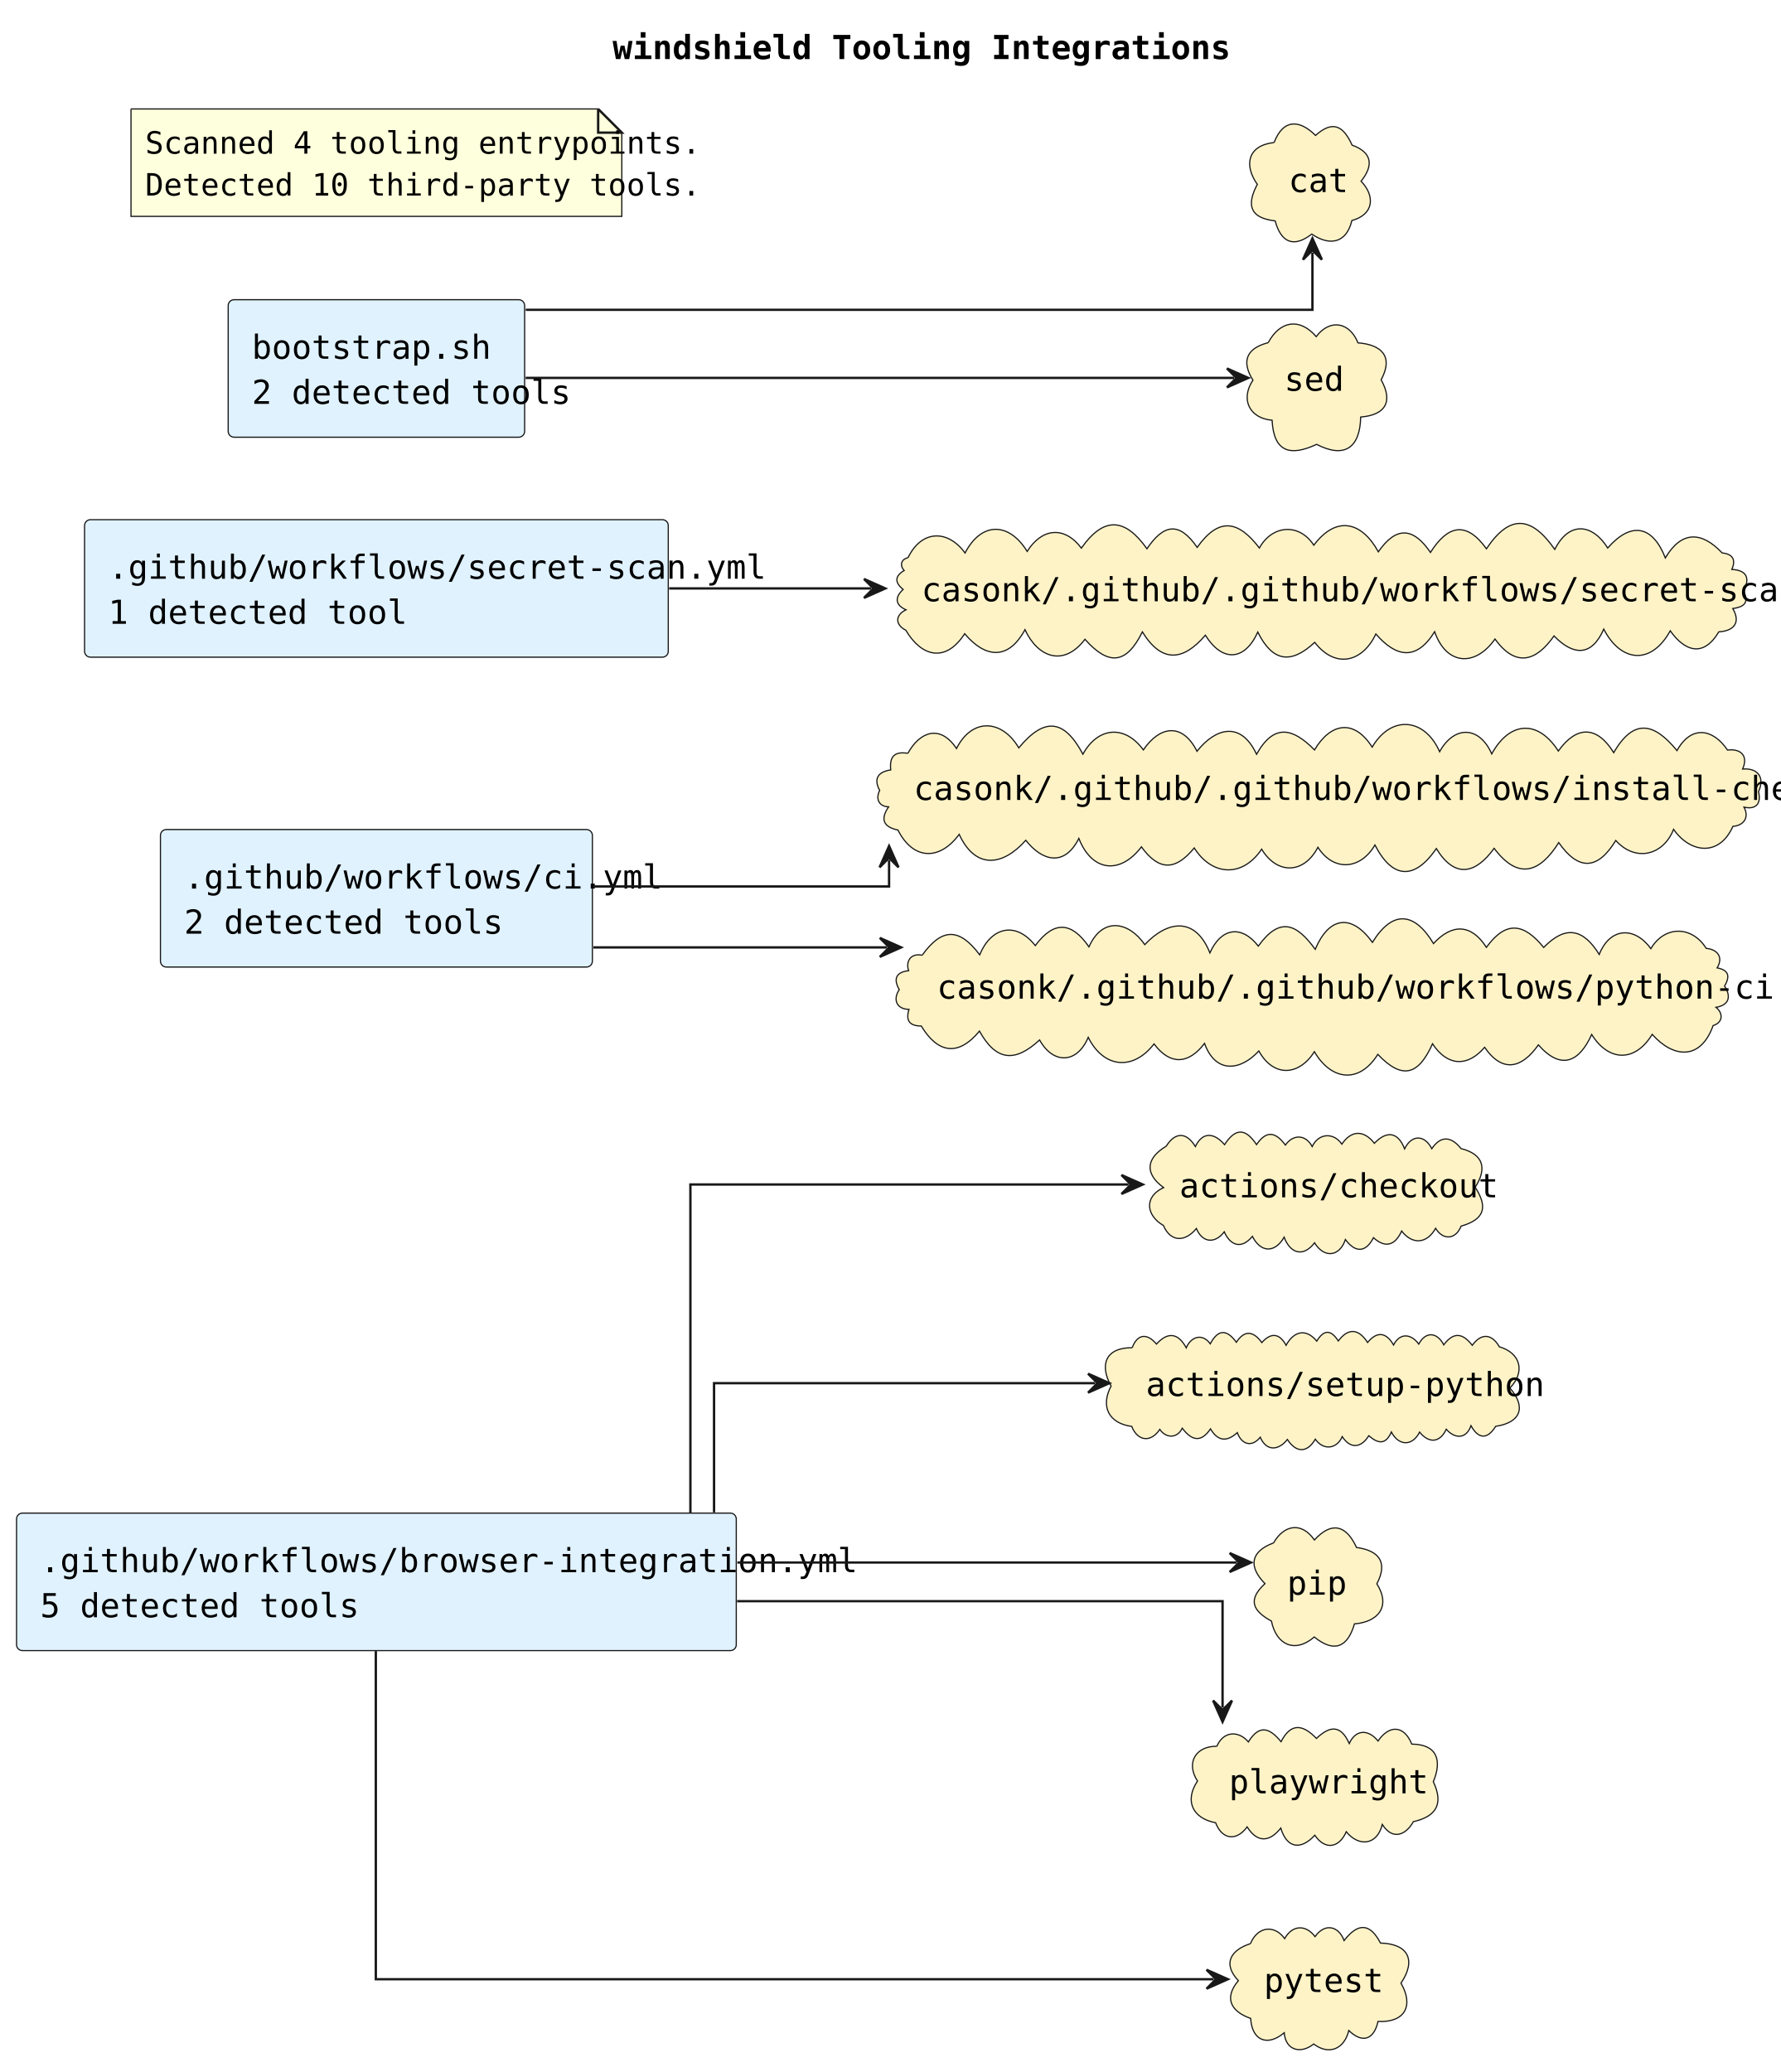
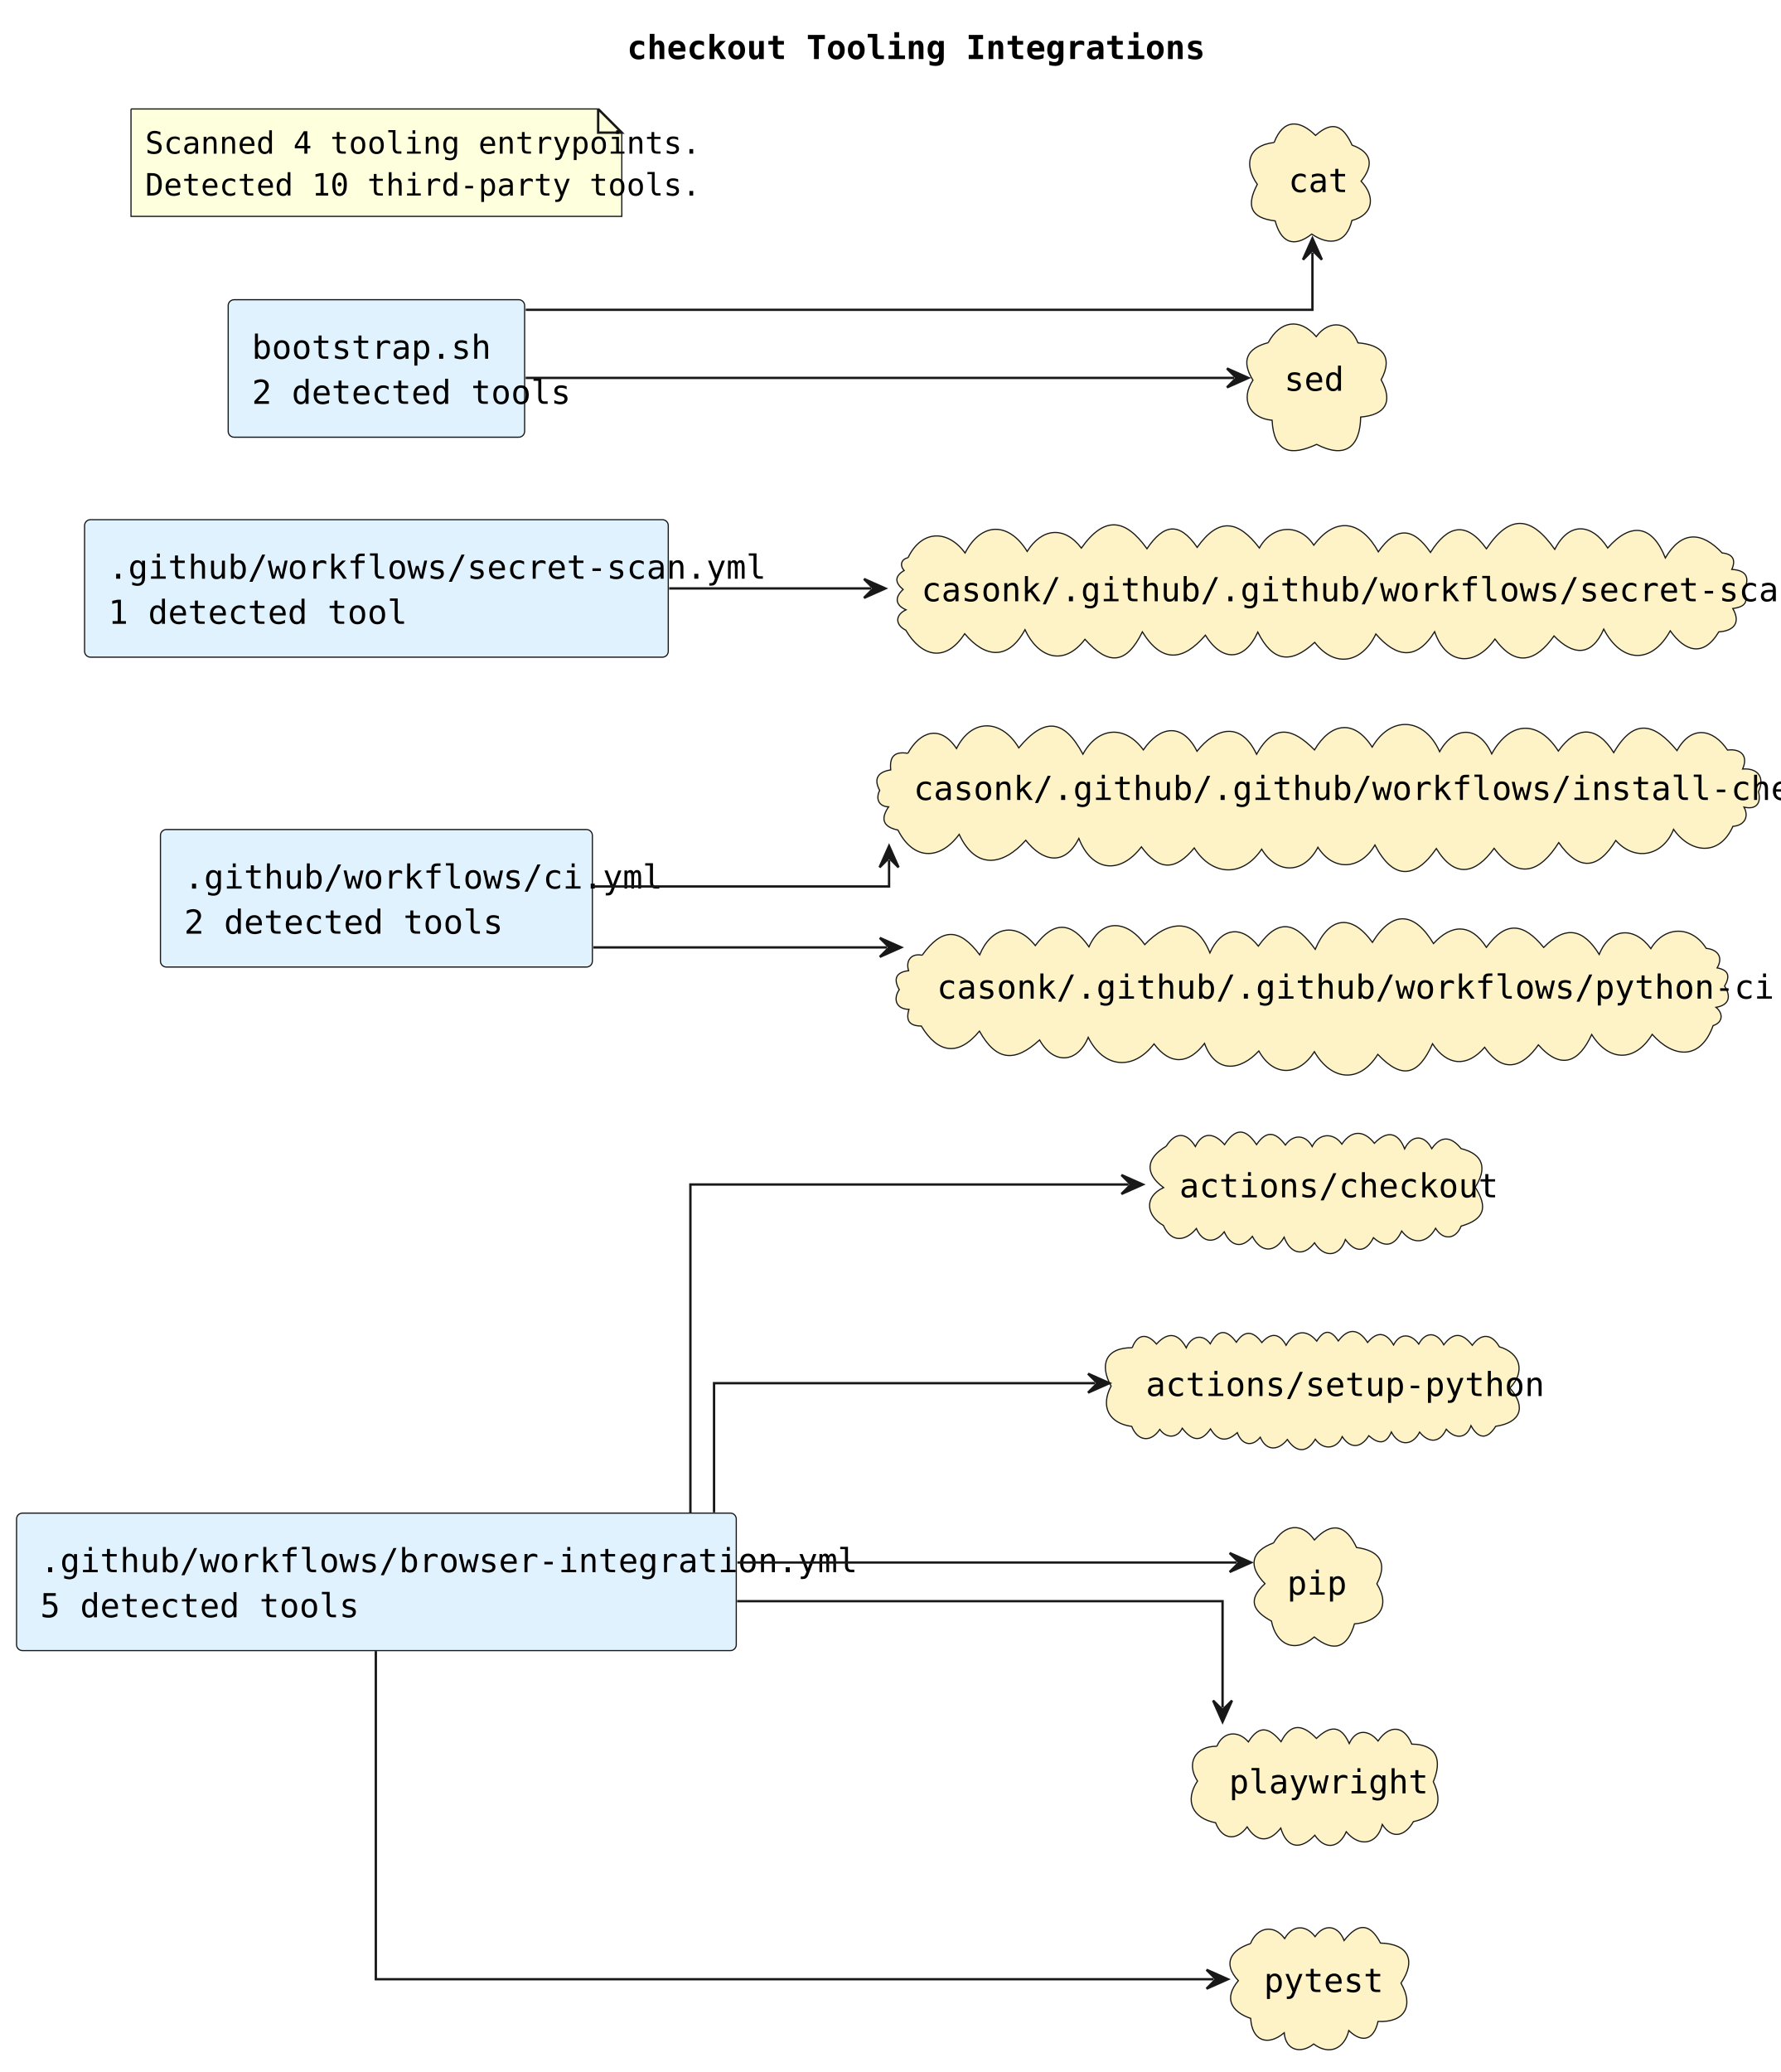
<svg xmlns="http://www.w3.org/2000/svg" contentStyleType="text/css" data-diagram-type="DESCRIPTION" height="876px" preserveAspectRatio="none" style="width:753px;height:876px;background:#FFFFFF;" version="1.1" viewBox="0 0 753 876" width="753px" zoomAndPan="magnify">
  <defs />
  <g>
    <g class="title" data-source-line="1">
-       <text fill="#000000" font-family="Monospace" font-size="14" font-weight="bold" lengthAdjust="spacing" textLength="221.231" x="259.005" y="24.966">windshield Tooling Integrations</text>
+       <text fill="#000000" font-family="Monospace" font-size="14" font-weight="bold" lengthAdjust="spacing" textLength="209.03" x="265.105" y="24.966">checkout Tooling Integrations</text>
    </g>
    <g class="entity" data-qualified-name="source_github_workflows_browser_integration_yml" data-source-line="7" id="ent0002">
      <rect fill="#E0F2FE" height="58.136" rx="2.5" ry="2.5" style="stroke:#181818;stroke-width:0.5;" width="304.297" x="7" y="639.708" />
      <text fill="#000000" font-family="Monospace" font-size="14" lengthAdjust="spacing" textLength="284.297" x="17" y="664.674">.github/workflows/browser-integration.yml</text>
      <text fill="#000000" font-family="Monospace" font-size="14" lengthAdjust="spacing" textLength="105.336" x="17" y="683.742">5 detected tools</text>
    </g>
    <g class="entity" data-qualified-name="source_github_workflows_ci_yml" data-source-line="8" id="ent0003">
      <rect fill="#E0F2FE" height="58.136" rx="2.5" ry="2.5" style="stroke:#181818;stroke-width:0.5;" width="182.623" x="67.84" y="350.708" />
      <text fill="#000000" font-family="Monospace" font-size="14" lengthAdjust="spacing" textLength="162.623" x="77.84" y="375.674">.github/workflows/ci.yml</text>
      <text fill="#000000" font-family="Monospace" font-size="14" lengthAdjust="spacing" textLength="105.336" x="77.84" y="394.742">2 detected tools</text>
    </g>
    <g class="entity" data-qualified-name="source_github_workflows_secret_scan_yml" data-source-line="9" id="ent0004">
      <rect fill="#E0F2FE" height="58.136" rx="2.5" ry="2.5" style="stroke:#181818;stroke-width:0.5;" width="246.785" x="35.76" y="219.708" />
      <text fill="#000000" font-family="Monospace" font-size="14" lengthAdjust="spacing" textLength="226.785" x="45.76" y="244.674">.github/workflows/secret-scan.yml</text>
      <text fill="#000000" font-family="Monospace" font-size="14" lengthAdjust="spacing" textLength="98.63" x="45.76" y="263.742">1 detected tool</text>
    </g>
    <g class="entity" data-qualified-name="source_bootstrap_sh" data-source-line="10" id="ent0005">
      <rect fill="#E0F2FE" height="58.136" rx="2.5" ry="2.5" style="stroke:#181818;stroke-width:0.5;" width="125.336" x="96.48" y="126.708" />
      <text fill="#000000" font-family="Monospace" font-size="14" lengthAdjust="spacing" textLength="83.72" x="106.48" y="151.674">bootstrap.sh</text>
      <text fill="#000000" font-family="Monospace" font-size="14" lengthAdjust="spacing" textLength="105.336" x="106.48" y="170.742">2 detected tools</text>
    </g>
    <g class="entity" data-qualified-name="tool_actions_checkout" data-source-line="11" id="ent0006">
      <path d="M493.072,484.604 C496.924,478.445 501.666,478.585 505.396,484.726 C508.702,477.963 513.703,479.212 517.742,483.939 C522.362,476.791 526.623,476.916 531.264,483.919 C535.539,477.636 539.371,478.624 543.467,484.104 C546.799,479.419 552.012,479.572 554.793,484.738 C557.491,479.08 563.757,478.589 567.335,483.716 C571.414,477.679 576.712,477.738 581.085,483.37 C586.26,477.935 591.021,478.435 593.872,485.709 C596.843,479.584 602.323,479.669 605.361,485.644 C609.33,479.811 613.714,480.568 617.724,485.597 C627.406,488.007 628.716,494.167 623.718,501.955 C629.163,510.412 627.698,515.515 617.755,518.389 C615.507,524.06 610.147,524.531 606.971,519.307 C603.384,525.817 597.222,526.407 592.631,520.464 C589.898,526.366 585.927,527.981 580.697,523.271 C577.416,529.775 572.92,529.599 568.84,524.057 C566.312,531.496 559.794,531.963 555.786,525.441 C550.883,531.839 545.424,529.763 542.937,523.069 C539.001,529.847 533.079,529.692 529.508,522.713 C524.973,528.231 520.285,526.753 517.611,520.785 C513.734,525.903 508.375,525.525 505.831,519.39 C501.37,524.853 495.149,525.589 491.887,518.099 C484.789,514.047 483.388,506.064 491.969,502.093 C483.726,496.065 484.673,489.582 493.072,484.604" fill="#FEF3C7" style="stroke:#181818;stroke-width:0.5;" />
      <text fill="#000000" font-family="Monospace" font-size="14" lengthAdjust="spacing" textLength="111.916" x="498.64" y="506.204">actions/checkout</text>
    </g>
    <g class="entity" data-qualified-name="tool_actions_setup_python" data-source-line="12" id="ent0007">
      <path d="M478.709,569.789 C480.922,563.734 485.135,563.672 488.954,568.24 C493.818,562.91 498.157,563.559 501.55,569.836 C503.446,565.246 508.244,563.392 511.7,568.14 C515.059,561.847 518.667,561.954 522.735,567.478 C526.315,561.991 530.053,562.889 533.503,567.615 C537.341,563.274 540.98,563.602 543.756,568.762 C546.931,562.957 551.988,561.304 556.73,566.994 C559.776,562.023 562.714,562.081 565.835,566.924 C570.168,561.181 574.496,561.822 578.225,567.575 C582.268,562.637 586.137,563.301 589.199,568.624 C591.967,563.251 596.731,563.928 599.84,568.25 C602.89,562.606 607.692,563.321 610.423,568.561 C614.647,562.919 618.447,563.602 622.484,568.771 C626.275,563.501 630.727,563.814 633.928,569.394 C643.073,572.096 644.904,580.119 638.384,586.825 C645.419,594.921 642.972,601.459 632.381,603.023 C628.899,608.614 625.121,608.541 621.937,602.75 C619.892,608.625 614.953,608.249 611.486,604.255 C608.739,610.118 604.111,610.269 600.214,605.472 C597.093,611.588 591.343,611.323 588.274,605.42 C585.851,610.986 582.622,610.365 578.723,606.997 C575.569,612.13 571.009,612.766 567.497,607.379 C565.122,612.761 559.462,613.235 556.113,608.472 C552.532,614.496 547.988,614.169 544.301,608.58 C540.726,613.159 535.534,613.847 532.837,607.646 C529.187,612.13 524.882,610.619 523.135,605.686 C518.683,609.716 514.952,609.38 511.798,604.105 C507.662,610.213 503.748,608.91 499.868,603.831 C497.641,608.256 493.012,608.123 490.359,604.323 C486.585,609.999 481.005,609.385 478.506,603.063 C468.769,601.777 465.199,594.61 469.771,585.999 C464.808,577.083 467.337,569.698 478.709,569.789" fill="#FEF3C7" style="stroke:#181818;stroke-width:0.5;" />
      <text fill="#000000" font-family="Monospace" font-size="14" lengthAdjust="spacing" textLength="140.28" x="484.46" y="590.204">actions/setup-python</text>
    </g>
    <g class="entity" data-qualified-name="tool_casonk_github_github_workflows_install_check_yml" data-source-line="13" id="ent0008">
      <path d="M383.845,318.487 C388.872,309.344 397.461,306.038 404.411,316.467 C411.117,303.154 423.759,304.305 430.741,316.178 C441.522,303.198 449.838,303.87 457.86,318.854 C464.163,307.363 475.532,306.248 483.413,317.044 C490.241,307.003 499.827,305.236 506.093,317.613 C513.95,307.703 524.631,304.697 531.274,318.882 C538.722,305.642 546.65,307.815 555.777,317.053 C562.451,305.788 572.332,303.633 580.157,315.858 C588.311,302.049 602.434,303.609 608.675,317.807 C614.856,306.605 625.487,306.86 630.706,318.727 C638.243,305.002 650.158,303.996 658.863,317.519 C666.61,306.674 675.19,306.741 682.284,318.205 C690.91,303.293 699.552,305.785 709.039,317.335 C715.022,306.513 724.204,307.939 730.398,317.11 C735.889,316.422 739.325,319.415 736.779,325.126 C743.329,324.639 746.24,328.69 743.506,334.716 C744.729,339.576 742.585,342.433 737.371,341.243 C739.692,345.546 737.284,349.06 732.68,349.359 C726.878,362.413 714.556,360.63 707.588,350.627 C703.235,361.717 691.418,364.574 683.151,355.331 C675.596,367.736 667.514,368.369 659.035,356.239 C651.108,368.825 641.977,372.315 631.723,358.661 C623.915,369.444 615.2,371.631 607.289,358.767 C598.159,372.018 588.831,371.844 581.323,357.254 C575.337,367.543 564.029,368.801 557.209,358.217 C551.374,369.488 540.013,369.924 533.43,359.018 C525.388,371.02 512.53,370.481 504.925,358.498 C497.023,368.123 490.082,368.346 482.592,358.035 C473.573,369.899 461.662,368.567 456.142,354.47 C450.002,366.693 440.573,364.003 433.699,355.255 C424.291,365.863 412.645,368.045 405.541,352.749 C397.335,363.875 386.171,363.795 379.65,350.93 C373.479,349.628 372.103,346.354 375.701,341.12 C371.434,340.971 370.183,337.582 371.934,334.17 C369.176,329.108 371.386,326.28 376.595,325.503 C376.051,319.907 378.084,317.568 383.845,318.487" fill="#FEF3C7" style="stroke:#181818;stroke-width:0.5;" />
      <text fill="#000000" font-family="Monospace" font-size="14" lengthAdjust="spacing" textLength="336.601" x="386.3" y="338.204">casonk/.github/.github/workflows/install-check.yml</text>
    </g>
    <g class="entity" data-qualified-name="tool_casonk_github_github_workflows_python_ci_yml" data-source-line="14" id="ent0009">
      <path d="M389.881,403.861 C398.31,392.131 405.615,392.212 414.218,403.679 C418.915,392.13 429.34,389.16 437.72,399.774 C445.609,389.164 453.034,389.615 460.416,400.314 C466.194,387.358 477.318,389.674 484.009,399.363 C493.517,389.263 505.299,387.287 511.548,402.86 C516.148,392.504 524.661,390.647 532.019,399.994 C541.153,387.284 548.272,390.593 556.076,401.357 C561.857,387.636 571.302,386.008 580.265,398.411 C588.828,384.555 598.049,385.572 606.081,398.914 C613.861,390.471 621.992,390.464 628.447,400.516 C636.829,389.007 644.338,390.344 652.677,400.564 C661.97,390.991 669.431,392.663 676.152,403.519 C680.73,392.037 691.048,391.539 697.992,401.06 C703.854,391.159 715.421,391.376 721.381,400.942 C726.04,401.374 728.797,404.591 726.007,409.197 C731.137,410.177 731.453,412.901 729.158,416.913 C731.991,421.273 731.146,424.943 725.527,425.88 C728.633,428.365 728.532,432.276 724.305,433.6 C718.989,448.461 707.452,447.34 698.553,437.306 C691.35,449.135 680.224,448.969 672.971,437.36 C667.703,448.991 660.094,452.68 650.425,441.759 C643.65,451.425 635.417,454.017 627.702,442.781 C620.313,451.413 611.849,450.657 605.675,441.293 C599.815,454.347 593.062,456.826 582.538,445.769 C574.537,458.512 562.688,456.641 555.731,444.637 C549.198,454.889 538.487,455.591 532.234,444.331 C524.523,452.711 514.001,454.136 509.274,441.128 C502.541,449.942 494.851,450.533 487.929,441.353 C479.003,452.875 466.579,451.573 460.108,438.568 C455.453,449.703 445.357,450.153 439.539,439.675 C429.148,449.255 421.226,448.696 414.114,435.942 C405.16,446.769 396.511,445.349 389.523,433.784 C384.548,433.746 382.849,431.54 384.319,426.74 C378.947,426.676 377.469,422.443 380.214,418.388 C377.616,413.909 378.825,410.961 384.16,410.401 C382.828,406.18 385.252,402.868 389.881,403.861" fill="#FEF3C7" style="stroke:#181818;stroke-width:0.5;" />
      <text fill="#000000" font-family="Monospace" font-size="14" lengthAdjust="spacing" textLength="316.945" x="396.12" y="422.204">casonk/.github/.github/workflows/python-ci.yml</text>
    </g>
    <g class="entity" data-qualified-name="tool_casonk_github_github_workflows_secret_scan_yml" data-source-line="15" id="ent0010">
      <path d="M383.923,235.784 C389.531,224.079 400.619,223.668 408.028,233.796 C414.999,220.394 426.661,220.727 434.286,233.132 C440.382,223.382 449.916,222.086 457.202,231.725 C466.782,218.193 475.625,218.954 484.94,232.002 C491.969,221.579 498.545,220.354 506.166,231.418 C515.368,218.509 523.508,219.998 532.467,231.678 C537.771,222.04 549.191,220.885 555.483,230.496 C565.086,217.753 575.763,220.561 582.756,233.29 C590.343,222.4 597.479,222.865 604.808,233.554 C611.959,222.251 619.791,219.948 628.468,232.009 C638.468,217.037 647.626,218.348 657.361,232.275 C663.378,220.334 673.136,221.228 679.749,231.679 C689.555,220.486 698.615,221.97 704.109,235.866 C710.973,224.294 719.455,224.583 728.13,233.77 C732.568,234.236 734.064,236.592 732.209,240.741 C738.706,241.092 739.934,244.501 737.212,249.892 C739.669,254.946 737.279,256.632 732.632,257.286 C736.195,263.446 732.825,266.782 726.718,267.138 C720.148,278.122 712.328,275.354 706.186,266.69 C698.152,281.263 685.388,280.129 678.071,265.989 C672.865,277.862 664.995,277.088 657.047,268.855 C649.447,279.681 640.879,282.283 632.069,270.172 C623.886,281.918 611.577,281.473 606.57,267.074 C598.833,279.527 590.313,277.934 581.711,268.035 C576.1,279.97 564.653,282.9 555.859,271.573 C545.706,281.038 538.001,279.724 531.797,267.244 C526.152,279.656 516.687,279.912 509.633,268.558 C500.168,279.612 491.166,280.381 482.994,267.141 C476.262,280.927 468.688,281.529 458.721,270.277 C449.593,282.231 438.721,277.796 433.361,266.217 C426.271,279.357 416.524,278.186 407.865,267.928 C399.81,280.356 389.606,277.712 382.974,266.435 C378.448,264.147 378.39,260.024 383.053,257.821 C378.387,255.725 378.287,252.47 381.842,249.217 C378.391,246.399 378.113,243.628 382.269,241.216 C380.371,239.061 380.925,236.448 383.923,235.784" fill="#FEF3C7" style="stroke:#181818;stroke-width:0.5;" />
      <text fill="#000000" font-family="Monospace" font-size="14" lengthAdjust="spacing" textLength="330.021" x="389.59" y="254.204">casonk/.github/.github/workflows/secret-scan.yml</text>
    </g>
    <g class="entity" data-qualified-name="tool_cat" data-source-line="16" id="ent0011">
      <path d="M538.698,60.252 C542.582,50.142 549.449,50.547 556.212,57.253 C563.696,50.561 568.055,53.42 571.664,61.348 C580.279,64.501 580.767,69.993 575.462,76.61 C581.409,82.767 581.031,90.665 571.581,93.225 C569.258,103.041 561.977,104.04 554.618,98.96 C546.803,105.051 541.552,102.326 539.143,93.392 C528.383,92.143 526.97,86.697 531.594,77.934 C525.884,69.864 527.431,61.502 538.698,60.252" fill="#FEF3C7" style="stroke:#181818;stroke-width:0.5;" />
      <text fill="#000000" font-family="Monospace" font-size="14" lengthAdjust="spacing" textLength="19.628" x="544.78" y="81.204">cat</text>
    </g>
    <g class="entity" data-qualified-name="tool_pip" data-source-line="17" id="ent0012">
      <path d="M538.471,652.307 C542.816,644.679 550.281,643.216 555.735,651.069 C563.143,642.955 569.252,644.902 573.54,654.249 C582.912,655.501 586.972,660.394 582.137,669.601 C588.228,679.328 582.554,685.752 572.666,686.55 C569.756,696.525 564.065,698.893 555.683,692.087 C547.367,699.2 539.553,695.297 537.565,685.362 C529.752,681.083 527.32,676.461 534.829,669.534 C527.761,662.316 528.646,655.953 538.471,652.307" fill="#FEF3C7" style="stroke:#181818;stroke-width:0.5;" />
      <text fill="#000000" font-family="Monospace" font-size="14" lengthAdjust="spacing" textLength="20.832" x="544.18" y="674.204">pip</text>
    </g>
    <g class="entity" data-qualified-name="tool_playwright" data-source-line="18" id="ent0013">
      <path d="M514.504,738.289 C517.154,731.928 523.59,731.469 527.816,736.437 C532.522,728.846 536.833,730.559 541.628,736.346 C545.932,728.035 550.993,729.19 556.596,734.966 C562.254,729.597 566.891,729.096 570.466,737.123 C573.366,730.796 578.772,731.273 582.642,736.061 C587.311,729.196 593.607,729.261 596.9,737.37 C608.057,737.485 609.599,744.716 606,753.273 C610.408,762.585 607.376,767.937 597.576,770.162 C594.362,775.889 588.796,778.169 584.441,771.357 C582.222,780.221 574.505,780.908 569.196,774.427 C566.25,781.22 560.329,782.404 555.901,775.909 C550.103,782.197 544.145,781.634 541.51,772.883 C536.763,778.873 531.583,779.184 527.294,772.375 C522.786,778.524 516.711,777.846 513.966,770.618 C504.296,768.803 500.684,761.451 506.299,752.988 C501.314,745.309 505.512,738.167 514.504,738.289" fill="#FEF3C7" style="stroke:#181818;stroke-width:0.5;" />
      <text fill="#000000" font-family="Monospace" font-size="14" lengthAdjust="spacing" textLength="69.93" x="519.63" y="758.204">playwright</text>
    </g>
    <g class="entity" data-qualified-name="tool_pytest" data-source-line="19" id="ent0014">
      <path d="M528.719,821.723 C531.434,814.845 538.492,813.241 543.157,819.596 C546.386,813.806 552.074,813.565 556.012,818.767 C560.039,812.997 565.9,814.077 568.289,820.426 C573.977,813.082 579.096,812.697 583.674,821.484 C595.457,821.815 598.892,828.734 592.331,838.434 C597.855,848.005 594.005,855.185 582.629,854.636 C580.923,862.277 576.099,864.086 570.278,858.468 C568.451,866.068 562.095,869.192 555.427,864.162 C550.242,868.384 543.602,867.144 542.965,859.419 C535.867,865.378 529.303,862.722 528.781,853.34 C520.673,850.546 517.238,844.894 523.577,837.388 C516.578,829.929 520.751,824.269 528.719,821.723" fill="#FEF3C7" style="stroke:#181818;stroke-width:0.5;" />
      <text fill="#000000" font-family="Monospace" font-size="14" lengthAdjust="spacing" textLength="40.46" x="534.37" y="842.204">pytest</text>
    </g>
    <g class="entity" data-qualified-name="tool_sed" data-source-line="20" id="ent0015">
      <path d="M536.2,144.871 C541.09,135.703 549.419,134.102 556.498,142.314 C562.378,134.52 570.733,136.26 574.149,144.952 C583.738,145.661 589.428,150.414 583.94,160.574 C589.174,170.02 585.673,175.44 575.299,176.323 C575.041,189.078 568.686,194.075 556.673,187.871 C545.745,192.932 538.562,191.452 537.84,177.67 C528.179,176.836 524.391,168.744 529.744,160.733 C524.688,152.606 527.105,147.238 536.2,144.871" fill="#FEF3C7" style="stroke:#181818;stroke-width:0.5;" />
      <text fill="#000000" font-family="Monospace" font-size="14" lengthAdjust="spacing" textLength="23.212" x="542.99" y="165.204">sed</text>
    </g>
    <g class="entity" data-qualified-name="toolingGraphSummary" data-source-line="32" id="ent0026">
      <path d="M55.39,46.068 L55.39,91.48 L262.901,91.48 L262.901,56.068 L252.901,46.068 L55.39,46.068" fill="#FEFFDD" style="stroke:#181818;stroke-width:0.5;" />
      <path d="M252.901,46.068 L252.901,56.068 L262.901,56.068 L252.901,46.068" fill="#FEFFDD" style="stroke:#181818;stroke-width:1;" />
      <text fill="#000000" font-family="Monospace" font-size="13" lengthAdjust="spacing" textLength="186.511" x="61.39" y="64.965">Scanned 4 tooling entrypoints.</text>
      <text fill="#000000" font-family="Monospace" font-size="13" lengthAdjust="spacing" textLength="179.218" x="61.39" y="82.671">Detected 10 third-party tools.</text>
    </g>
    <g class="link" data-entity-1="ent0002" data-entity-2="ent0006" data-link-type="dependency" data-source-line="21" id="lnk16">
      <path d="M291.9,639.508 C291.9,591.378 291.9,500.778 291.9,500.778 C291.9,500.778 399.37,500.778 477.16,500.778" fill="none" id="source_github_workflows_browser_integration_yml-to-tool_actions_checkout" style="stroke:#181818;stroke-width:1;" />
      <polygon fill="#181818" points="483.16,500.778,474.16,496.778,478.16,500.778,474.16,504.778,483.16,500.778" style="stroke:#181818;stroke-width:1;" />
    </g>
    <g class="link" data-entity-1="ent0002" data-entity-2="ent0007" data-link-type="dependency" data-source-line="22" id="lnk17">
      <path d="M301.9,639.398 C301.9,615.168 301.9,584.778 301.9,584.778 C301.9,584.778 389.73,584.778 463.04,584.778" fill="none" id="source_github_workflows_browser_integration_yml-to-tool_actions_setup_python" style="stroke:#181818;stroke-width:1;" />
      <polygon fill="#181818" points="469.04,584.778,460.04,580.778,464.04,584.778,460.04,588.778,469.04,584.778" style="stroke:#181818;stroke-width:1;" />
    </g>
    <g class="link" data-entity-1="ent0002" data-entity-2="ent0012" data-link-type="dependency" data-source-line="23" id="lnk18">
      <path d="M311.76,660.598 C393.09,660.598 479.17,660.598 522.91,660.598" fill="none" id="source_github_workflows_browser_integration_yml-to-tool_pip" style="stroke:#181818;stroke-width:1;" />
      <polygon fill="#181818" points="528.91,660.598,519.91,656.598,523.91,660.598,519.91,664.598,528.91,660.598" style="stroke:#181818;stroke-width:1;" />
    </g>
    <g class="link" data-entity-1="ent0002" data-entity-2="ent0013" data-link-type="dependency" data-source-line="24" id="lnk19">
      <path d="M311.64,676.948 C408.95,676.948 516.9,676.948 516.9,676.948 C516.9,676.948 516.9,699.838 516.9,721.948" fill="none" id="source_github_workflows_browser_integration_yml-to-tool_playwright" style="stroke:#181818;stroke-width:1;" />
      <polygon fill="#181818" points="516.9,727.948,520.9,718.948,516.9,722.948,512.9,718.948,516.9,727.948" style="stroke:#181818;stroke-width:1;" />
    </g>
    <g class="link" data-entity-1="ent0002" data-entity-2="ent0014" data-link-type="dependency" data-source-line="25" id="lnk20">
      <path d="M158.9,698.038 C158.9,746.168 158.9,836.778 158.9,836.778 C158.9,836.778 416.01,836.778 513.13,836.778" fill="none" id="source_github_workflows_browser_integration_yml-to-tool_pytest" style="stroke:#181818;stroke-width:1;" />
      <polygon fill="#181818" points="519.13,836.778,510.13,832.778,514.13,836.778,510.13,840.778,519.13,836.778" style="stroke:#181818;stroke-width:1;" />
    </g>
    <g class="link" data-entity-1="ent0003" data-entity-2="ent0008" data-link-type="dependency" data-source-line="26" id="lnk21">
      <path d="M250.76,374.778 C309.91,374.778 375.9,374.778 375.9,374.778 C375.9,374.778 375.9,372.738 375.9,363.688" fill="none" id="source_github_workflows_ci_yml-to-tool_casonk_github_github_workflows_install_check_yml" style="stroke:#181818;stroke-width:1;" />
      <polygon fill="#181818" points="375.9,357.688,371.9,366.688,375.9,362.688,379.9,366.688,375.9,357.688" style="stroke:#181818;stroke-width:1;" />
    </g>
    <g class="link" data-entity-1="ent0003" data-entity-2="ent0009" data-link-type="dependency" data-source-line="27" id="lnk22">
      <path d="M250.87,400.538 C289.65,400.538 330.17,400.538 375,400.538" fill="none" id="source_github_workflows_ci_yml-to-tool_casonk_github_github_workflows_python_ci_yml" style="stroke:#181818;stroke-width:1;" />
      <polygon fill="#181818" points="381,400.538,372,396.538,376,400.538,372,404.538,381,400.538" style="stroke:#181818;stroke-width:1;" />
    </g>
    <g class="link" data-entity-1="ent0004" data-entity-2="ent0010" data-link-type="dependency" data-source-line="28" id="lnk23">
      <path d="M282.92,248.778 C311.92,248.778 337.4,248.778 368.3,248.778" fill="none" id="source_github_workflows_secret_scan_yml-to-tool_casonk_github_github_workflows_secret_scan_yml" style="stroke:#181818;stroke-width:1;" />
      <polygon fill="#181818" points="374.3,248.778,365.3,244.778,369.3,248.778,365.3,252.778,374.3,248.778" style="stroke:#181818;stroke-width:1;" />
    </g>
    <g class="link" data-entity-1="ent0005" data-entity-2="ent0011" data-link-type="dependency" data-source-line="29" id="lnk24">
      <path d="M222.29,130.978 C334.02,130.978 554.9,130.978 554.9,130.978 C554.9,130.978 554.9,121.398 554.9,106.788" fill="none" id="source_bootstrap_sh-to-tool_cat" style="stroke:#181818;stroke-width:1;" />
      <polygon fill="#181818" points="554.9,100.788,550.9,109.788,554.9,105.788,558.9,109.788,554.9,100.788" style="stroke:#181818;stroke-width:1;" />
    </g>
    <g class="link" data-entity-1="ent0005" data-entity-2="ent0015" data-link-type="dependency" data-source-line="30" id="lnk25">
      <path d="M222.25,159.778 C310.12,159.778 459.57,159.778 521.77,159.778" fill="none" id="source_bootstrap_sh-to-tool_sed" style="stroke:#181818;stroke-width:1;" />
      <polygon fill="#181818" points="527.77,159.778,518.77,155.778,522.77,159.778,518.77,163.778,527.77,159.778" style="stroke:#181818;stroke-width:1;" />
    </g>
  </g>
</svg>
